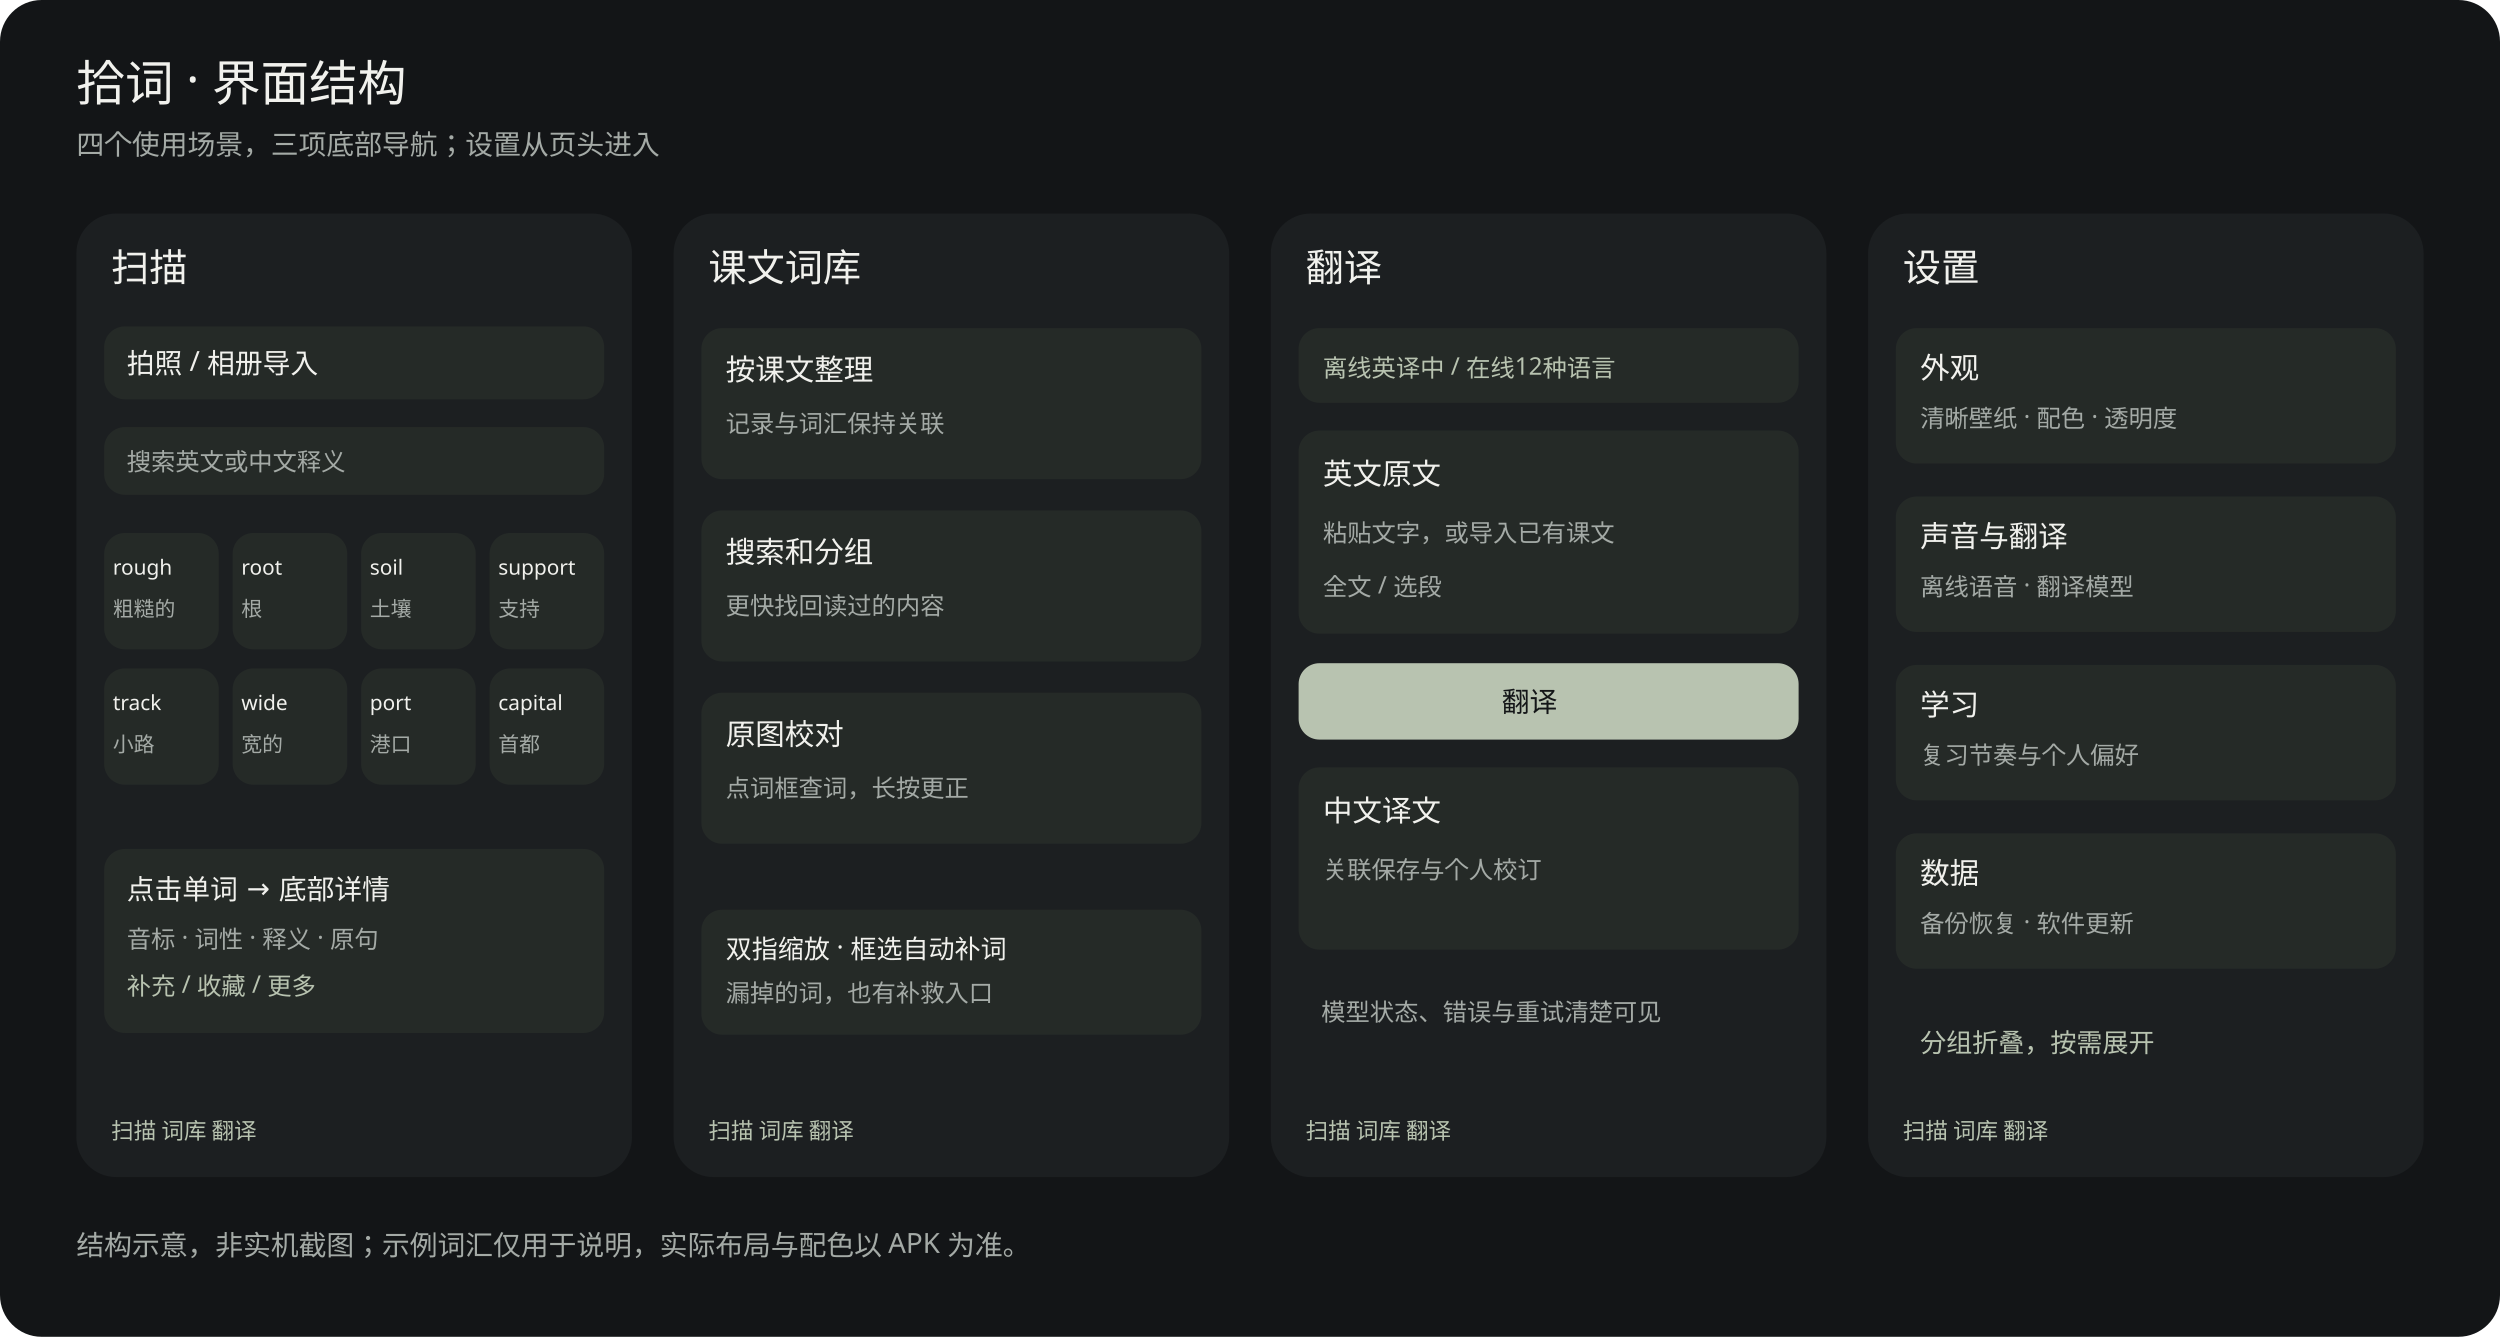
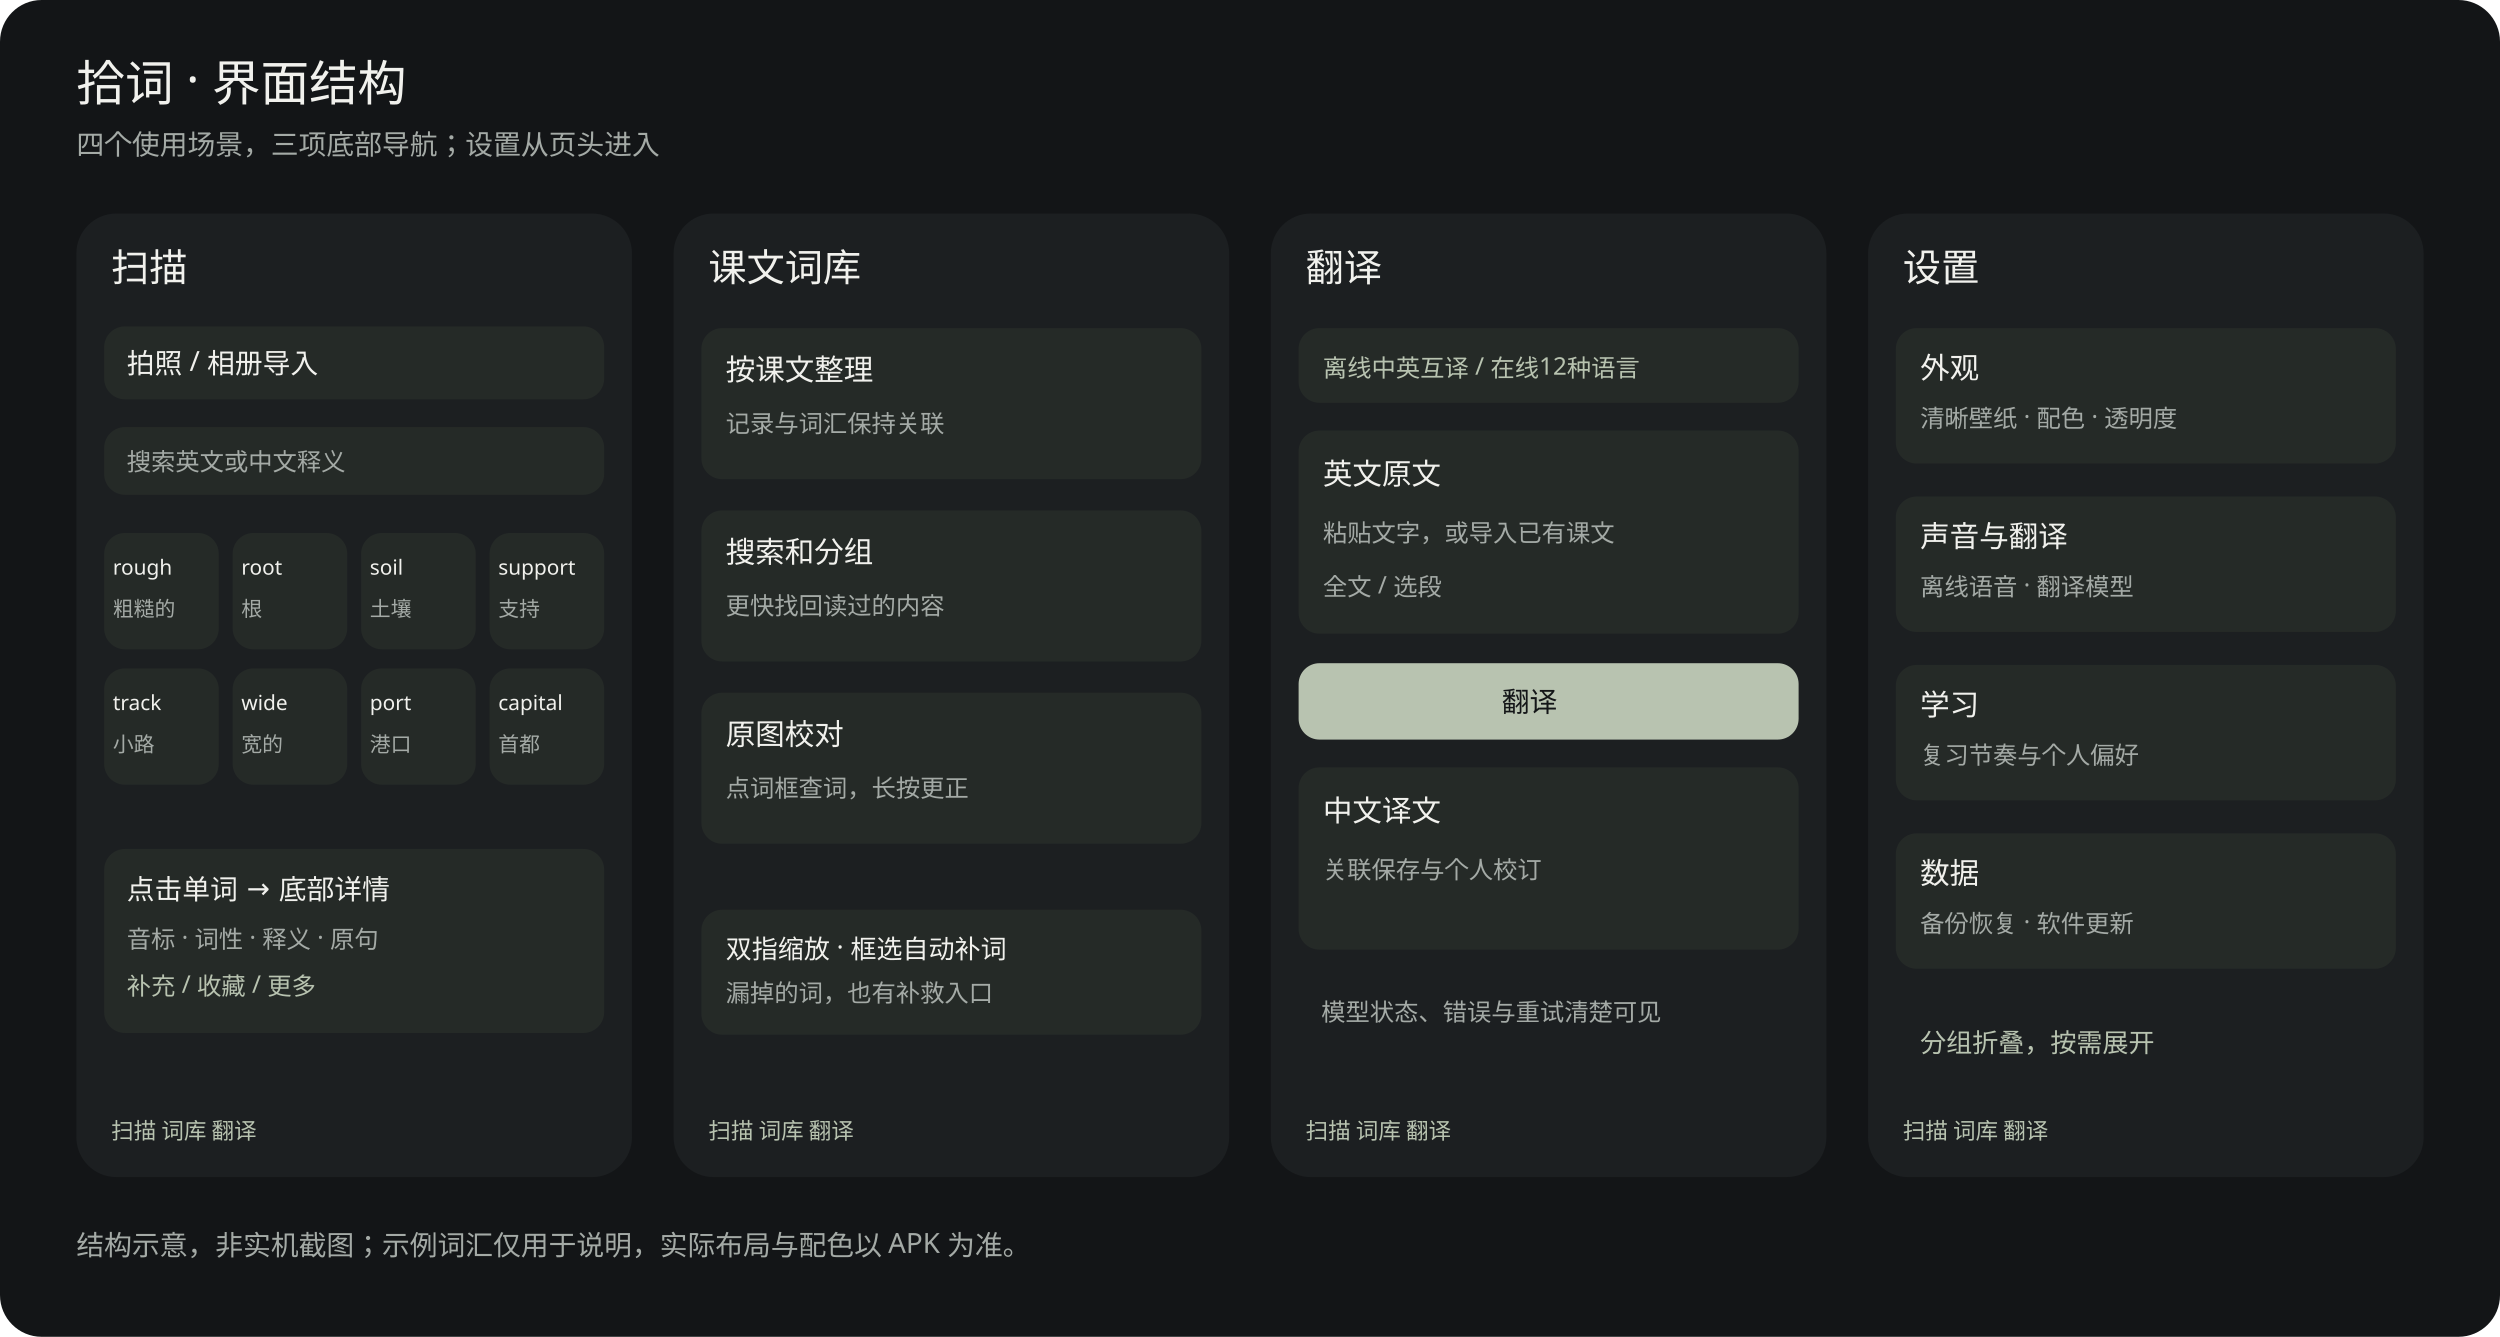
<svg xmlns="http://www.w3.org/2000/svg" width="1440" height="770" viewBox="0 0 1440 770">
  <rect width="1440" height="770" rx="24" fill="#131517" />
  <g font-family="sans-serif" fill="#f1f1ed">
    <text x="44" y="58" font-size="28">拾词 · 界面结构</text>
    <text x="44" y="89" font-size="16" fill="#a4aaa6">四个使用场景，三项底部导航；设置从页头进入</text>
    <rect x="44" y="123" width="320" height="555" rx="23" fill="#1c1f21" />
    <text x="64" y="162" font-size="22" fill="#f1f1ed">扫描</text>
    <text x="64" y="656" font-size="13" fill="#b8c3b0">扫描          词库          翻译</text>
    <rect x="388" y="123" width="320" height="555" rx="23" fill="#1c1f21" />
    <text x="408" y="162" font-size="22" fill="#f1f1ed">课文词库</text>
    <text x="408" y="656" font-size="13" fill="#b8c3b0">扫描          词库          翻译</text>
    <rect x="732" y="123" width="320" height="555" rx="23" fill="#1c1f21" />
    <text x="752" y="162" font-size="22" fill="#f1f1ed">翻译</text>
    <text x="752" y="656" font-size="13" fill="#b8c3b0">扫描          词库          翻译</text>
    <rect x="1076" y="123" width="320" height="555" rx="23" fill="#1c1f21" />
    <text x="1096" y="162" font-size="22" fill="#f1f1ed">设置</text>
    <text x="1096" y="656" font-size="13" fill="#b8c3b0">扫描          词库          翻译</text>
    <rect x="60" y="188" width="288" height="42" rx="12" fill="#252a27" />
    <text x="73" y="215" font-size="16" fill="#f1f1ed">拍照   /   相册导入</text>
    <rect x="60" y="246" width="288" height="39" rx="12" fill="#252a27" />
    <text x="73" y="271" font-size="14" fill="#a4aaa6">搜索英文或中文释义</text>
    <rect x="60" y="307" width="66" height="67" rx="12" fill="#252a27" />
    <text x="65" y="331" font-size="12" fill="#f1f1ed">rough</text>
    <text x="65" y="355" font-size="12" fill="#a4aaa6">粗糙的</text>
    <rect x="134" y="307" width="66" height="67" rx="12" fill="#252a27" />
    <text x="139" y="331" font-size="12" fill="#f1f1ed">root</text>
    <text x="139" y="355" font-size="12" fill="#a4aaa6">根</text>
    <rect x="208" y="307" width="66" height="67" rx="12" fill="#252a27" />
    <text x="213" y="331" font-size="12" fill="#f1f1ed">soil</text>
    <text x="213" y="355" font-size="12" fill="#a4aaa6">土壤</text>
    <rect x="282" y="307" width="66" height="67" rx="12" fill="#252a27" />
    <text x="287" y="331" font-size="12" fill="#f1f1ed">support</text>
    <text x="287" y="355" font-size="12" fill="#a4aaa6">支持</text>
    <rect x="60" y="385" width="66" height="67" rx="12" fill="#252a27" />
    <text x="65" y="409" font-size="12" fill="#f1f1ed">track</text>
    <text x="65" y="433" font-size="12" fill="#a4aaa6">小路</text>
    <rect x="134" y="385" width="66" height="67" rx="12" fill="#252a27" />
    <text x="139" y="409" font-size="12" fill="#f1f1ed">wide</text>
    <text x="139" y="433" font-size="12" fill="#a4aaa6">宽的</text>
    <rect x="208" y="385" width="66" height="67" rx="12" fill="#252a27" />
    <text x="213" y="409" font-size="12" fill="#f1f1ed">port</text>
    <text x="213" y="433" font-size="12" fill="#a4aaa6">港口</text>
    <rect x="282" y="385" width="66" height="67" rx="12" fill="#252a27" />
    <text x="287" y="409" font-size="12" fill="#f1f1ed">capital</text>
    <text x="287" y="433" font-size="12" fill="#a4aaa6">首都</text>
    <rect x="60" y="489" width="288" height="106" rx="12" fill="#252a27" />
    <text x="73" y="518" font-size="16" fill="#f1f1ed">点击单词 → 底部详情</text>
    <text x="73" y="546" font-size="14" fill="#a4aaa6">音标 · 词性 · 释义 · 原句</text>
    <text x="73" y="573" font-size="14" fill="#b8c3b0">补充 / 收藏 / 更多</text>
    <rect x="404" y="189" width="288" height="87" rx="12" fill="#252a27" />
    <text x="418" y="219" font-size="17" fill="#f1f1ed">按课文整理</text>
    <text x="418" y="249" font-size="14" fill="#a4aaa6">记录与词汇保持关联</text>
    <rect x="404" y="294" width="288" height="87" rx="12" fill="#252a27" />
    <text x="418" y="324" font-size="17" fill="#f1f1ed">搜索和分组</text>
    <text x="418" y="354" font-size="14" fill="#a4aaa6">更快找回读过的内容</text>
    <rect x="404" y="399" width="288" height="87" rx="12" fill="#252a27" />
    <text x="418" y="429" font-size="17" fill="#f1f1ed">原图校对</text>
    <text x="418" y="459" font-size="14" fill="#a4aaa6">点词框查词，长按更正</text>
    <rect x="404" y="524" width="288" height="72" rx="12" fill="#252a27" />
    <text x="418" y="552" font-size="15" fill="#f1f1ed">双指缩放 · 框选自动补词</text>
    <text x="418" y="577" font-size="14" fill="#a4aaa6">漏掉的词，也有补救入口</text>
    <rect x="748" y="189" width="288" height="43" rx="12" fill="#252a27" />
-     <text x="762" y="217" font-size="14" fill="#b8c3b0">离线英译中 / 在线12种语言</text>
+     <text x="762" y="217" font-size="14" fill="#b8c3b0">离线中英互译 / 在线12种语言</text>
    <rect x="748" y="248" width="288" height="117" rx="12" fill="#252a27" />
    <text x="762" y="279" font-size="17" fill="#f1f1ed">英文原文</text>
    <text x="762" y="312" font-size="14" fill="#a4aaa6">粘贴文字，或导入已有课文</text>
    <text x="762" y="343" font-size="14" fill="#a4aaa6">全文 / 选段</text>
    <rect x="748" y="382" width="288" height="44" rx="12" fill="#b8c3b0" />
    <text x="865" y="410" font-size="16" fill="#131517">翻译</text>
    <rect x="748" y="442" width="288" height="105" rx="12" fill="#252a27" />
    <text x="762" y="473" font-size="17" fill="#f1f1ed">中文译文</text>
    <text x="762" y="506" font-size="14" fill="#a4aaa6">关联保存与个人校订</text>
    <text x="761" y="588" font-size="14" fill="#a4aaa6">模型状态、错误与重试清楚可见</text>
    <rect x="1092" y="189" width="288" height="78" rx="12" fill="#252a27" />
    <text x="1106" y="218" font-size="17" fill="#f1f1ed">外观</text>
    <text x="1106" y="246" font-size="14" fill="#a4aaa6">清晰壁纸 · 配色 · 透明度</text>
    <rect x="1092" y="286" width="288" height="78" rx="12" fill="#252a27" />
    <text x="1106" y="315" font-size="17" fill="#f1f1ed">声音与翻译</text>
    <text x="1106" y="343" font-size="14" fill="#a4aaa6">离线语音 · 翻译模型</text>
    <rect x="1092" y="383" width="288" height="78" rx="12" fill="#252a27" />
    <text x="1106" y="412" font-size="17" fill="#f1f1ed">学习</text>
    <text x="1106" y="440" font-size="14" fill="#a4aaa6">复习节奏与个人偏好</text>
    <rect x="1092" y="480" width="288" height="78" rx="12" fill="#252a27" />
    <text x="1106" y="509" font-size="17" fill="#f1f1ed">数据</text>
    <text x="1106" y="537" font-size="14" fill="#a4aaa6">备份恢复 · 软件更新</text>
    <text x="1106" y="606" font-size="15" fill="#b8c3b0">分组折叠，按需展开</text>
    <text x="44" y="723" font-size="16" fill="#a4aaa6">结构示意，非实机截图；示例词汇仅用于说明，实际布局与配色以 APK 为准。</text>
  </g>
</svg>
